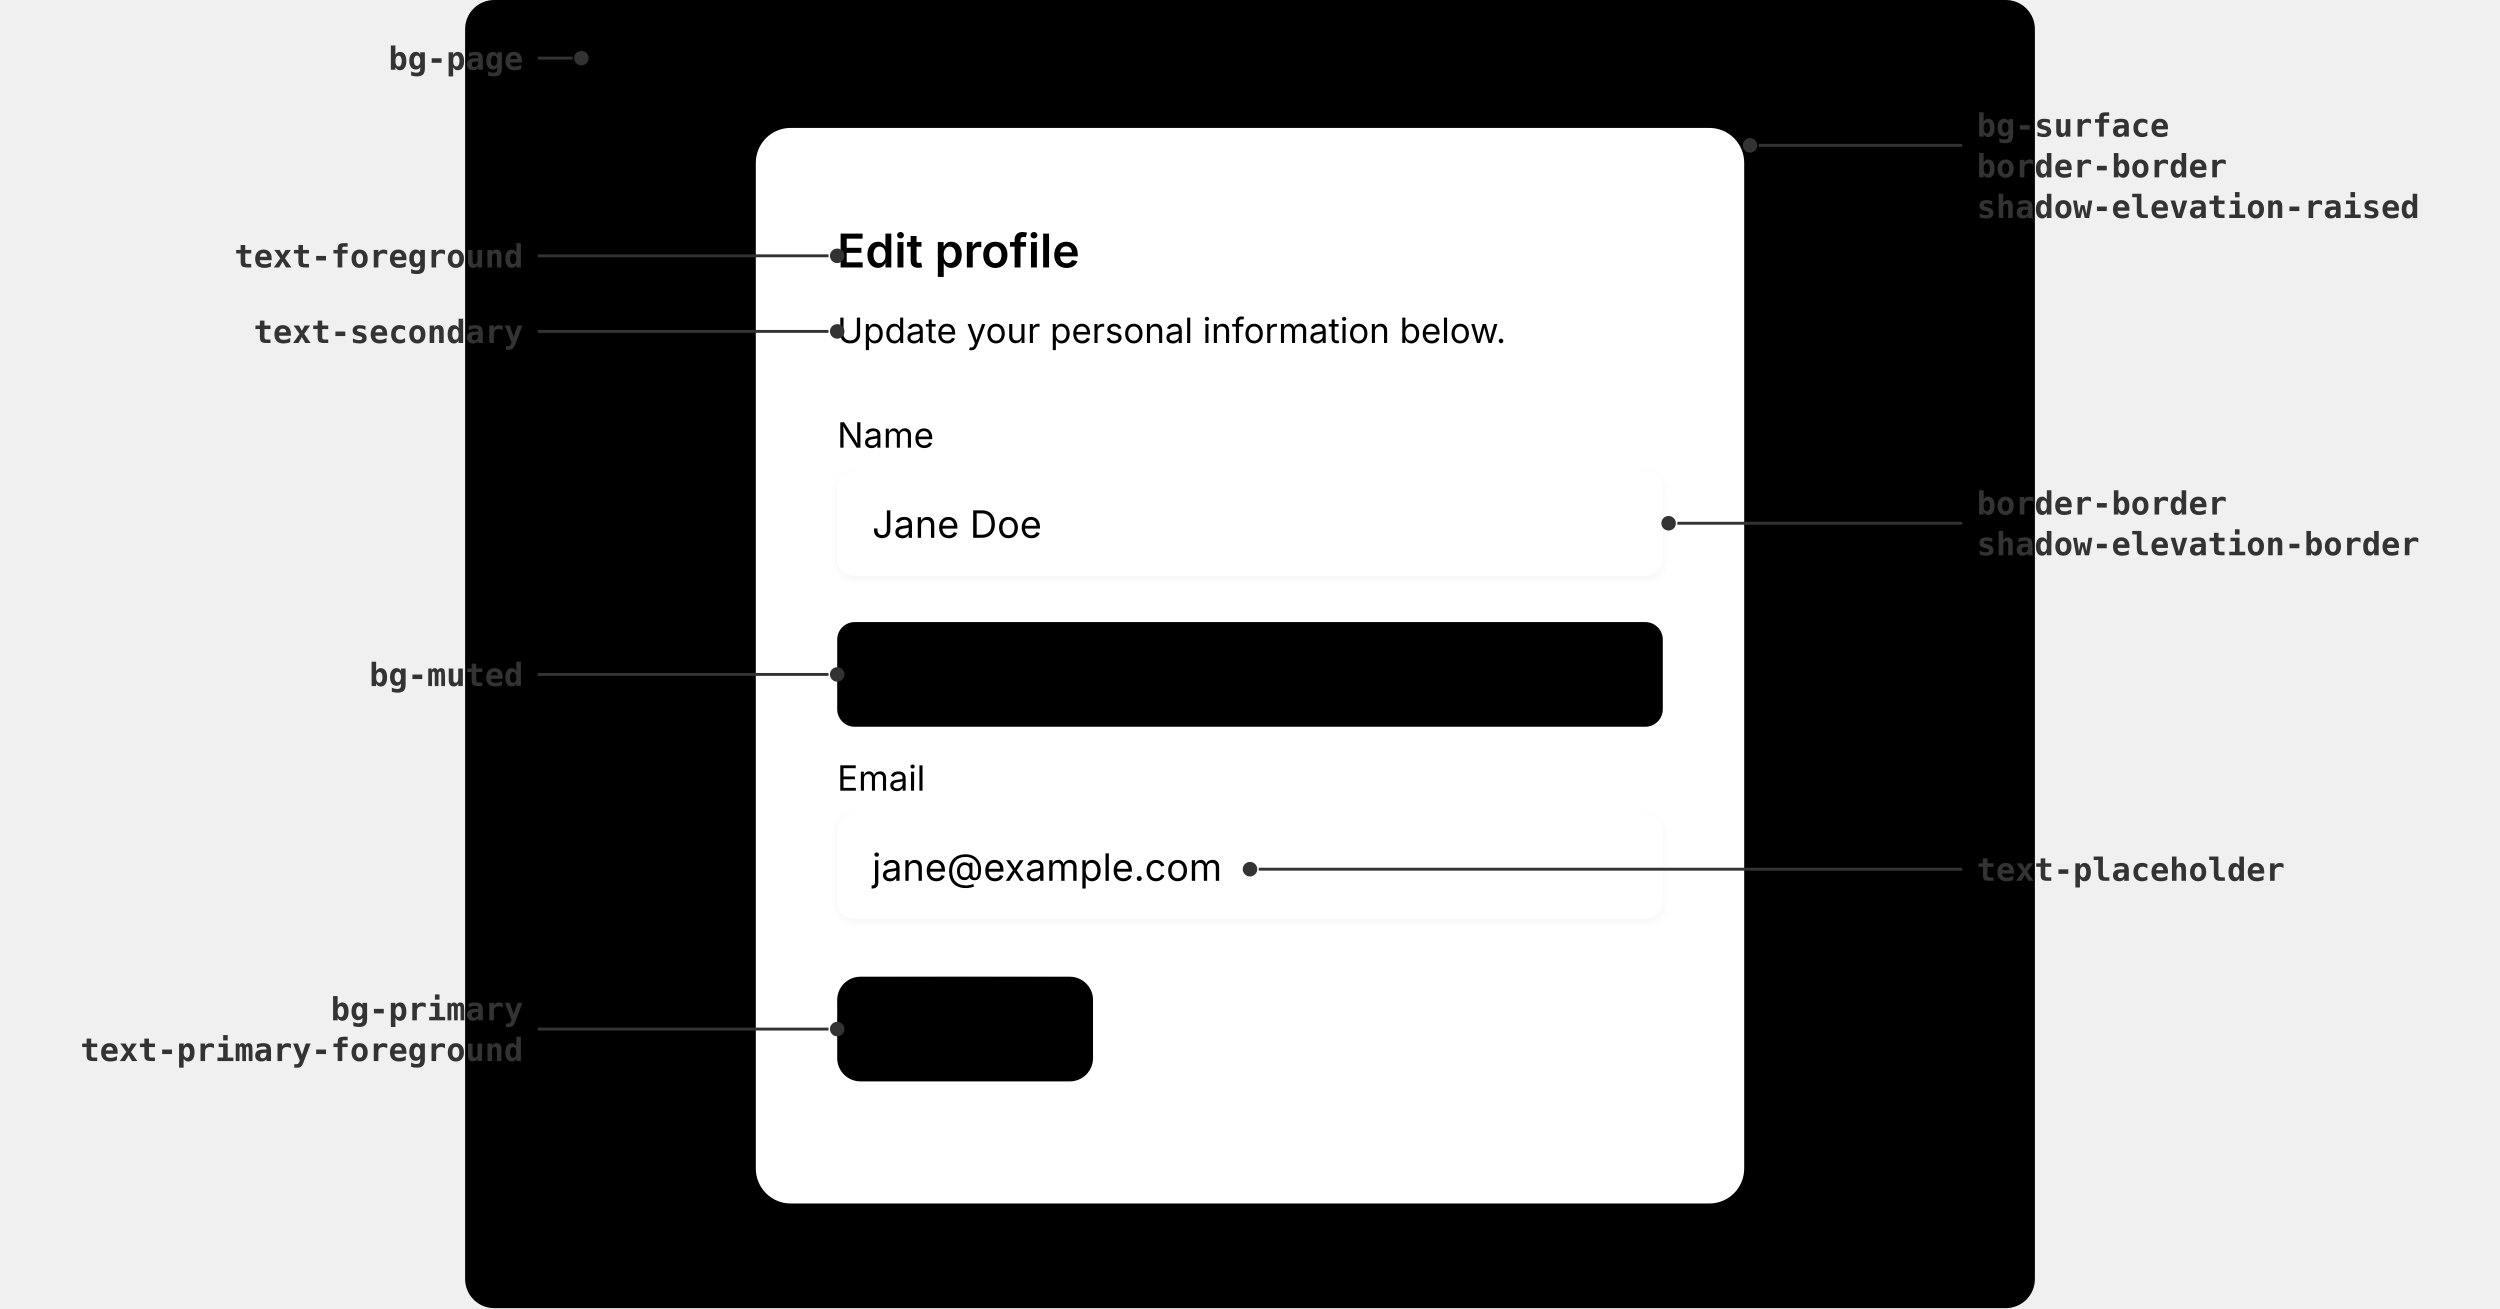
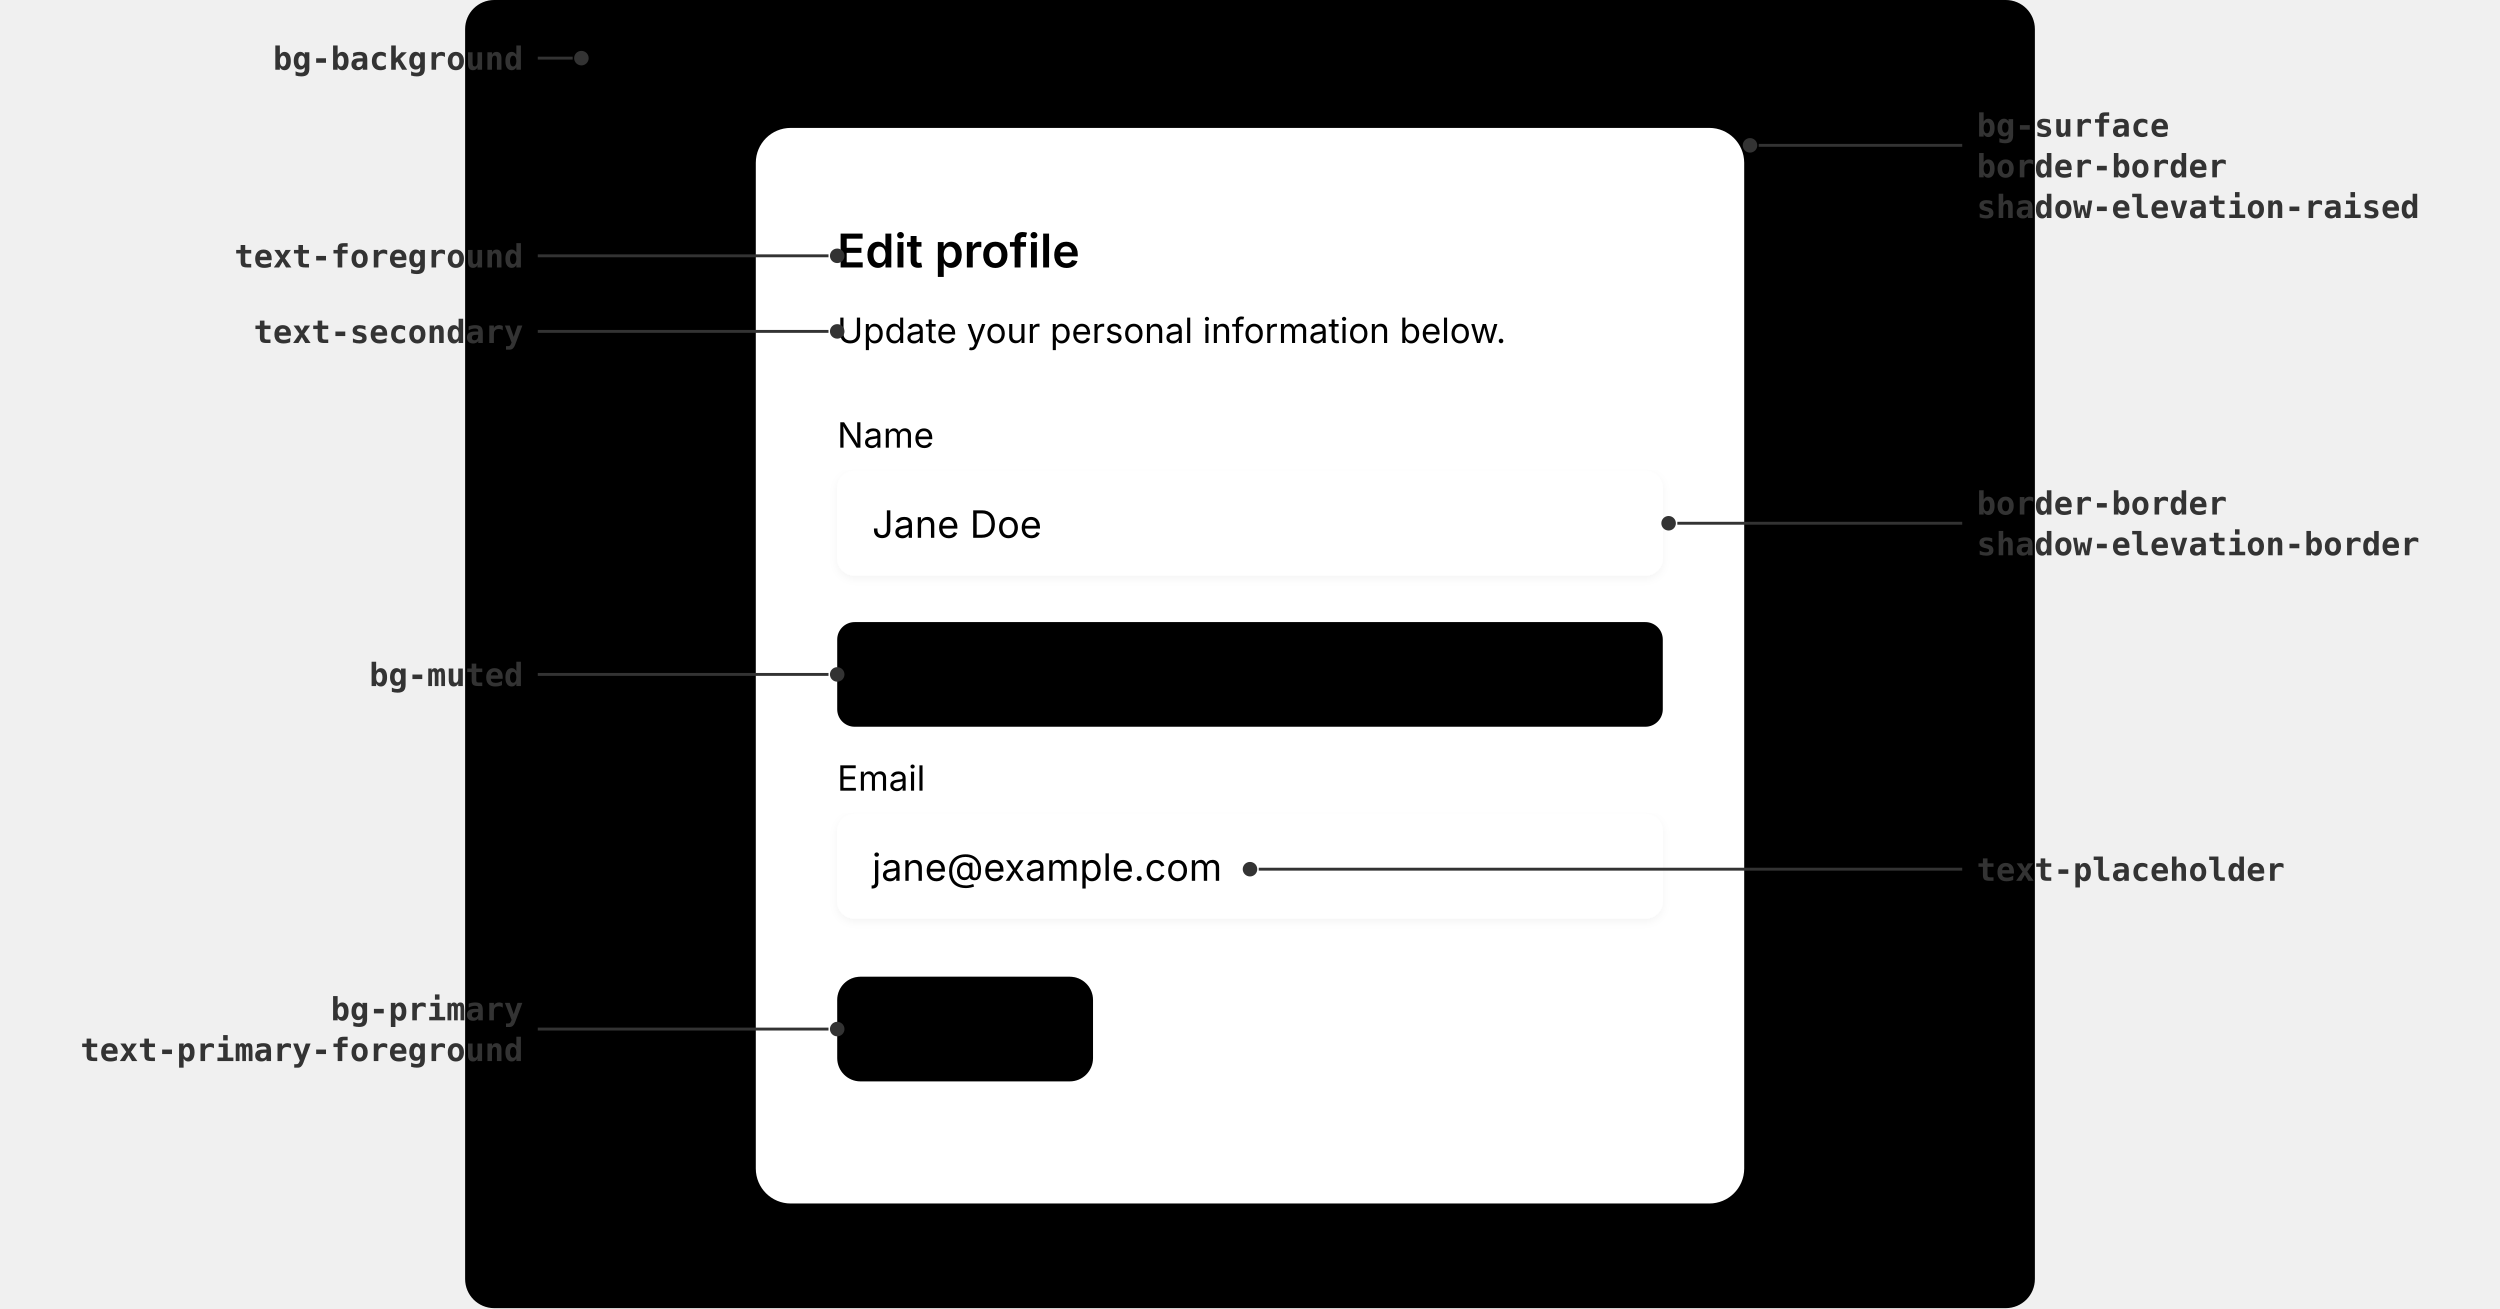
<svg xmlns="http://www.w3.org/2000/svg" viewBox="0 0 860 450" font-family="ui-monospace, SFMono-Regular, Menlo, Monaco, Consolas, monospace">
  <style>
    .label { fill: #333; }
    .label-line { stroke: #333; }
    @media (prefers-color-scheme: dark) {
      .label { fill: #999; }
      .label-line { stroke: #999; }
    }
  </style>
  <defs>
    <filter id="raised" x="-4%" y="-4%" width="108%" height="116%">
      <feDropShadow dx="0" dy="1" stdDeviation="3" flood-color="#000" flood-opacity="0.07" />
      <feDropShadow dx="0" dy="4" stdDeviation="6" flood-color="#000" flood-opacity="0.05" />
    </filter>
    <filter id="input-shadow" x="-2%" y="-4%" width="104%" height="116%">
      <feDropShadow dx="0" dy="1" stdDeviation="1.5" flood-color="#000" flood-opacity="0.05" />
    </filter>
    <linearGradient id="btn-bg" x1="0" y1="0" x2="0" y2="1">
      <stop offset="0%" stop-color="oklch(0.22 0.008 54)" />
      <stop offset="100%" stop-color="oklch(0.15 0.008 54)" />
    </linearGradient>
    <radialGradient id="btn-highlight" cx="50%" cy="-15%" r="80%" fx="50%" fy="-15%">
      <stop offset="0%" stop-color="oklch(0.45 0.006 54)" stop-opacity="0.5" />
      <stop offset="100%" stop-color="oklch(0.15 0.008 54)" stop-opacity="0" />
    </radialGradient>
  </defs>
  <rect x="160" y="0" width="540" height="450" rx="10" fill="oklch(0.965 0.003 54)" />
  <rect x="260" y="44" width="340" height="370" rx="12" fill="#fff" stroke="oklch(0.86 0.005 54)" stroke-width="1" filter="url(#raised)" />
  <text x="288" y="92" font-size="16" font-weight="600" font-family="system-ui, -apple-system, sans-serif" fill="oklch(0.22 0.008 54)">Edit profile</text>
  <text x="288" y="118" font-size="12" font-family="system-ui, -apple-system, sans-serif" fill="oklch(0.52 0.008 54)">Update your personal information below.</text>
  <text x="288" y="154" font-size="12" font-family="system-ui, -apple-system, sans-serif" fill="oklch(0.22 0.008 54)">Name</text>
  <rect x="288" y="162" width="284" height="36" rx="6" fill="#fff" stroke="oklch(0.86 0.005 54)" stroke-width="1" filter="url(#input-shadow)" />
  <text x="300" y="185" font-size="13" font-family="system-ui, -apple-system, sans-serif" fill="oklch(0.22 0.008 54)">Jane Doe</text>
  <rect x="288" y="214" width="284" height="36" rx="6" fill="oklch(0.985 0.002 54)" />
  <text x="300" y="237" font-size="12" font-family="system-ui, -apple-system, sans-serif" fill="oklch(0.22 0.008 54)">Account created on March 12, 2026</text>
  <text x="288" y="272" font-size="12" font-family="system-ui, -apple-system, sans-serif" fill="oklch(0.22 0.008 54)">Email</text>
  <rect x="288" y="280" width="284" height="36" rx="6" fill="#fff" stroke="oklch(0.86 0.005 54)" stroke-width="1" filter="url(#input-shadow)" />
  <text x="300" y="303" font-size="13" font-family="system-ui, -apple-system, sans-serif" fill="oklch(0.52 0.008 54)">jane@example.com</text>
  <rect x="288" y="336" width="88" height="36" rx="8" fill="url(#btn-bg)" />
  <rect x="288" y="336" width="88" height="36" rx="8" fill="url(#btn-highlight)" />
  <line x1="289" y1="337" x2="375" y2="337" stroke="oklch(0.45 0.006 54)" stroke-opacity="0.25" stroke-width="1" stroke-linecap="round" />
  <text x="314" y="359" font-size="13" font-weight="500" font-family="system-ui, -apple-system, sans-serif" fill="oklch(0.965 0.003 54)">Save</text>
  <circle cx="200" cy="20" r="2.5" class="label" />
  <line x1="197" y1="20" x2="185" y2="20" class="label-line" stroke-width="1" />
-   <text x="180" y="24" font-size="11" font-weight="600" class="label" text-anchor="end">bg-page</text>
+   <text x="180" y="24" font-size="11" font-weight="600" class="label" text-anchor="end">bg-background</text>
  <circle cx="288" cy="88" r="2.5" class="label" />
  <line x1="285" y1="88" x2="185" y2="88" class="label-line" stroke-width="1" />
  <text x="180" y="92" font-size="11" font-weight="600" class="label" text-anchor="end">text-foreground</text>
  <circle cx="288" cy="114" r="2.5" class="label" />
  <line x1="285" y1="114" x2="185" y2="114" class="label-line" stroke-width="1" />
  <text x="180" y="118" font-size="11" font-weight="600" class="label" text-anchor="end">text-secondary</text>
  <circle cx="288" cy="232" r="2.5" class="label" />
  <line x1="285" y1="232" x2="185" y2="232" class="label-line" stroke-width="1" />
  <text x="180" y="236" font-size="11" font-weight="600" class="label" text-anchor="end">bg-muted</text>
  <circle cx="288" cy="354" r="2.5" class="label" />
  <line x1="285" y1="354" x2="185" y2="354" class="label-line" stroke-width="1" />
  <text x="180" y="351" font-size="11" font-weight="600" class="label" text-anchor="end">bg-primary</text>
  <text x="180" y="365" font-size="11" font-weight="600" class="label" text-anchor="end">text-primary-foreground</text>
  <circle cx="602" cy="50" r="2.5" class="label" />
  <line x1="605" y1="50" x2="675" y2="50" class="label-line" stroke-width="1" />
  <text x="680" y="47" font-size="11" font-weight="600" class="label">bg-surface</text>
  <text x="680" y="61" font-size="11" font-weight="600" class="label">border-border</text>
  <text x="680" y="75" font-size="11" font-weight="600" class="label">shadow-elevation-raised</text>
  <circle cx="574" cy="180" r="2.5" class="label" />
  <line x1="577" y1="180" x2="675" y2="180" class="label-line" stroke-width="1" />
  <text x="680" y="177" font-size="11" font-weight="600" class="label">border-border</text>
  <text x="680" y="191" font-size="11" font-weight="600" class="label">shadow-elevation-border</text>
  <circle cx="430" cy="299" r="2.5" class="label" />
  <line x1="433" y1="299" x2="675" y2="299" class="label-line" stroke-width="1" />
  <text x="680" y="303" font-size="11" font-weight="600" class="label">text-placeholder</text>
</svg>
